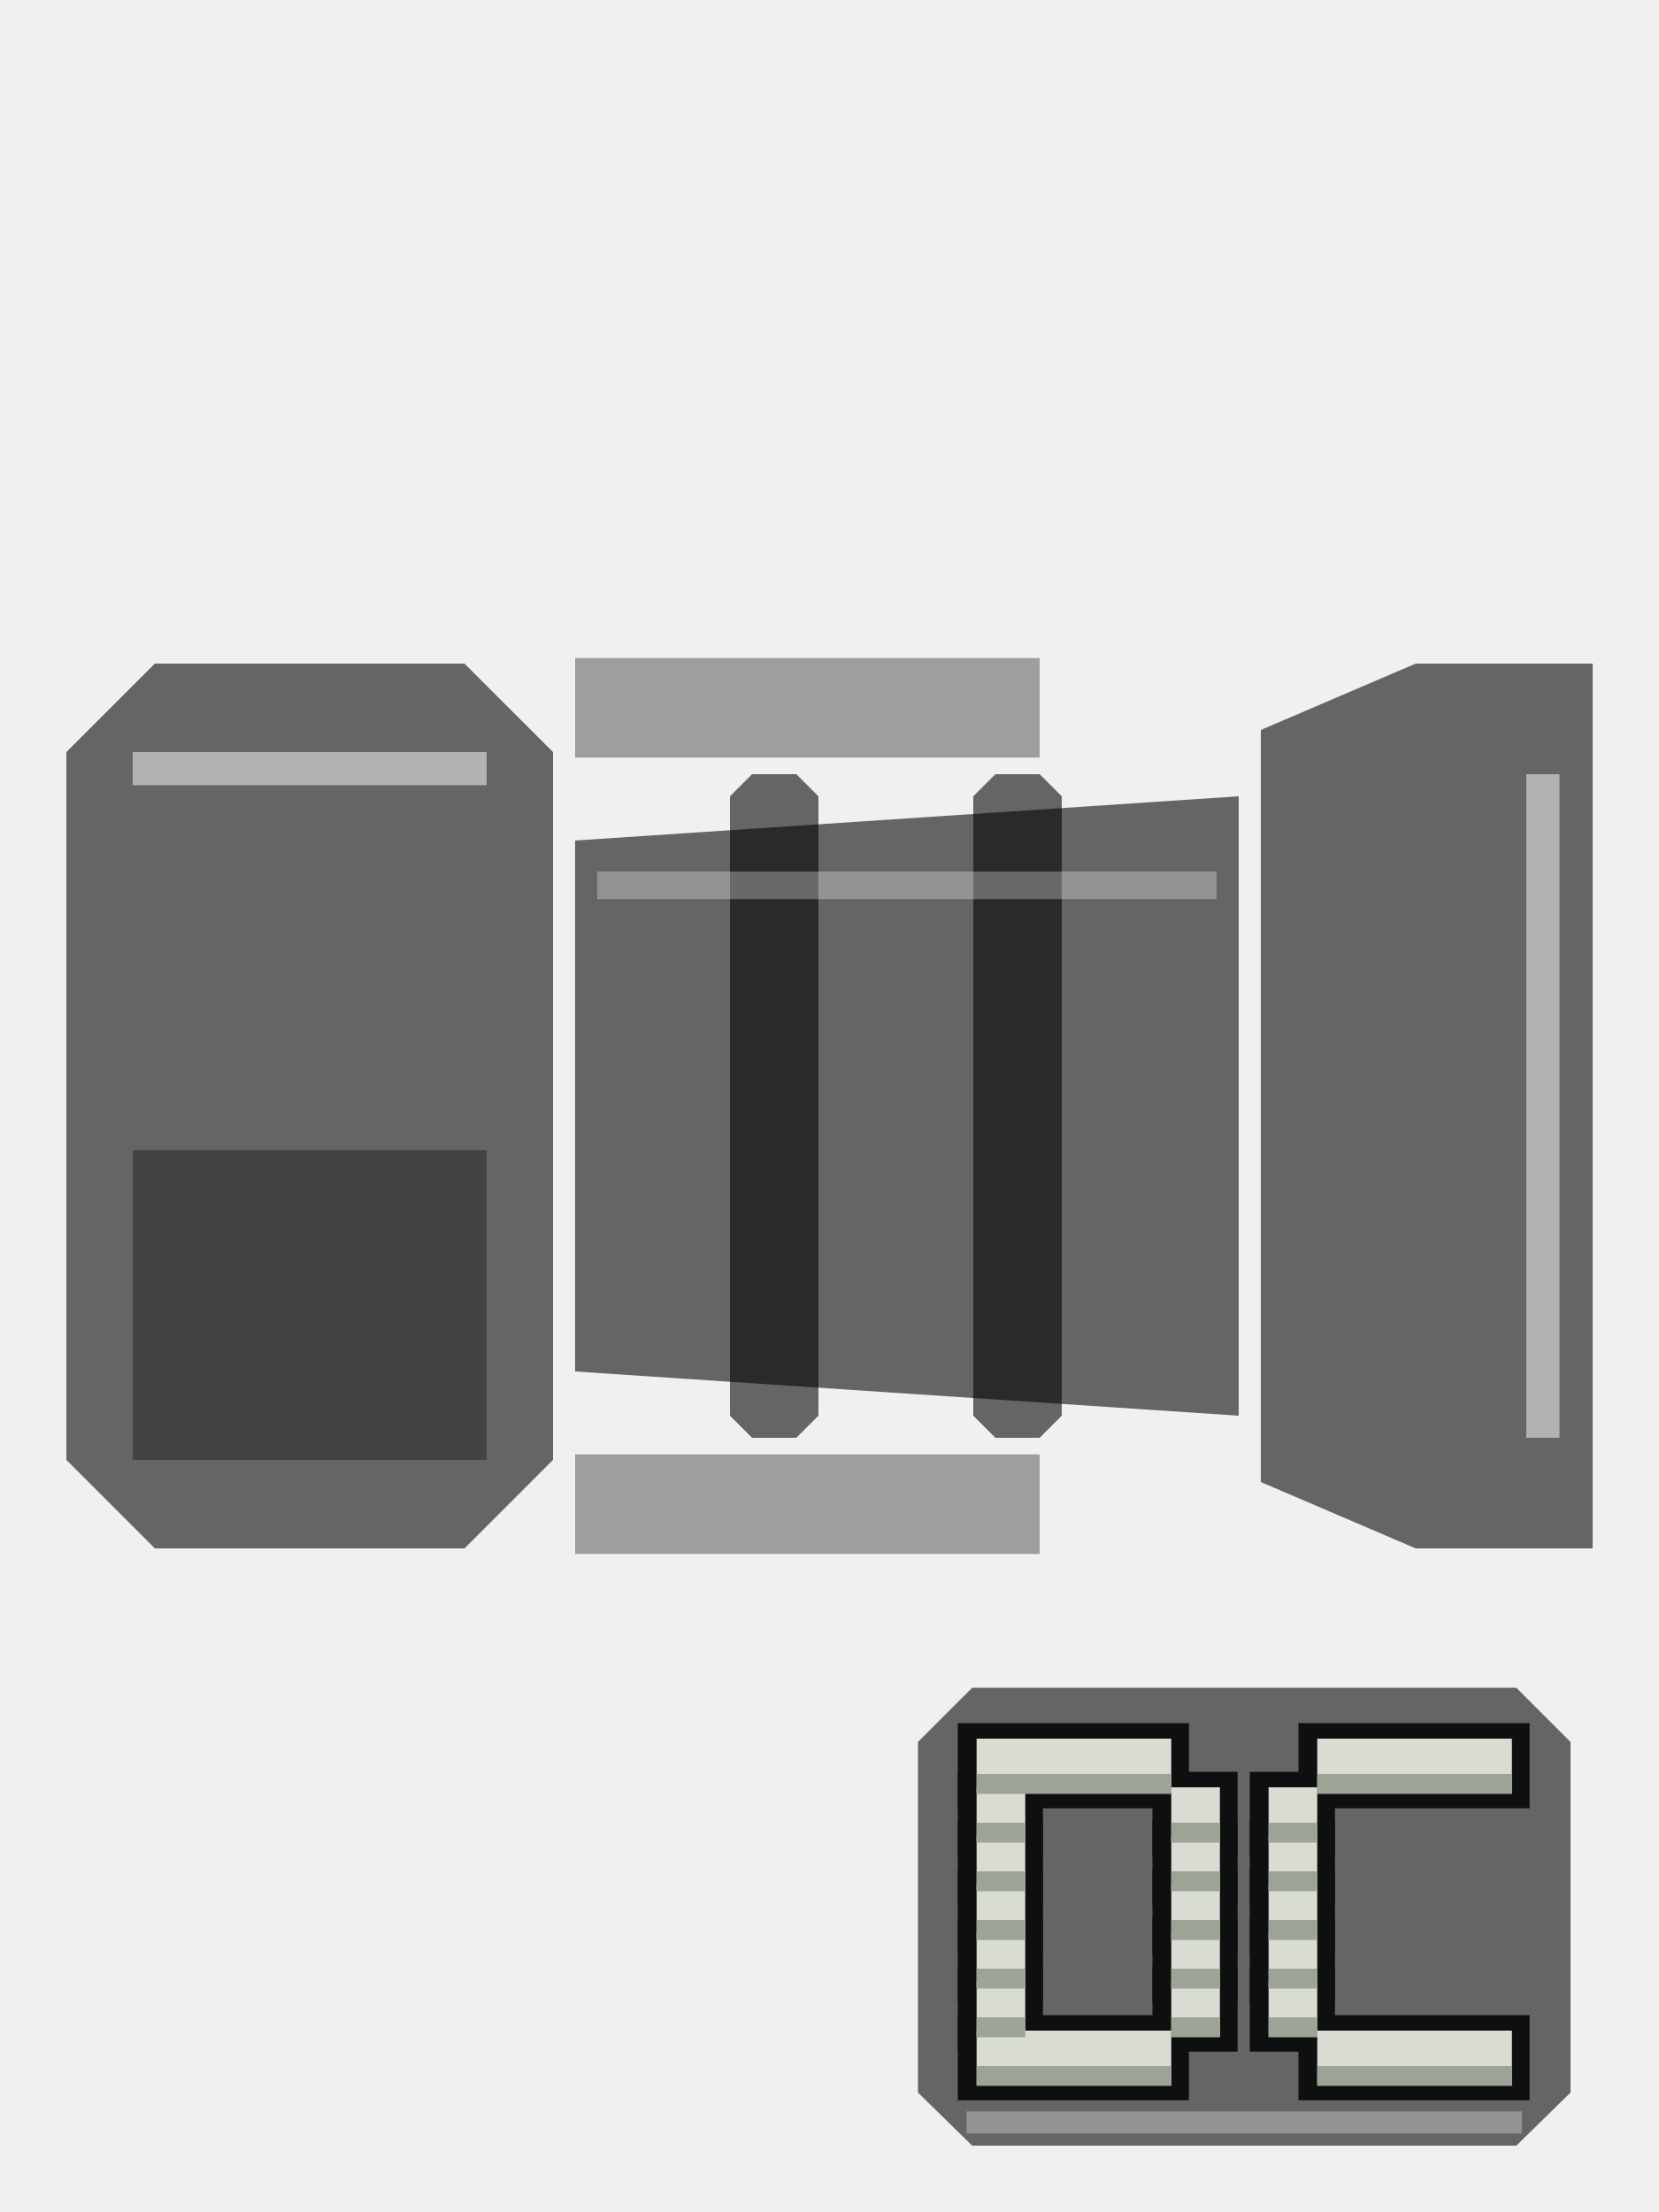
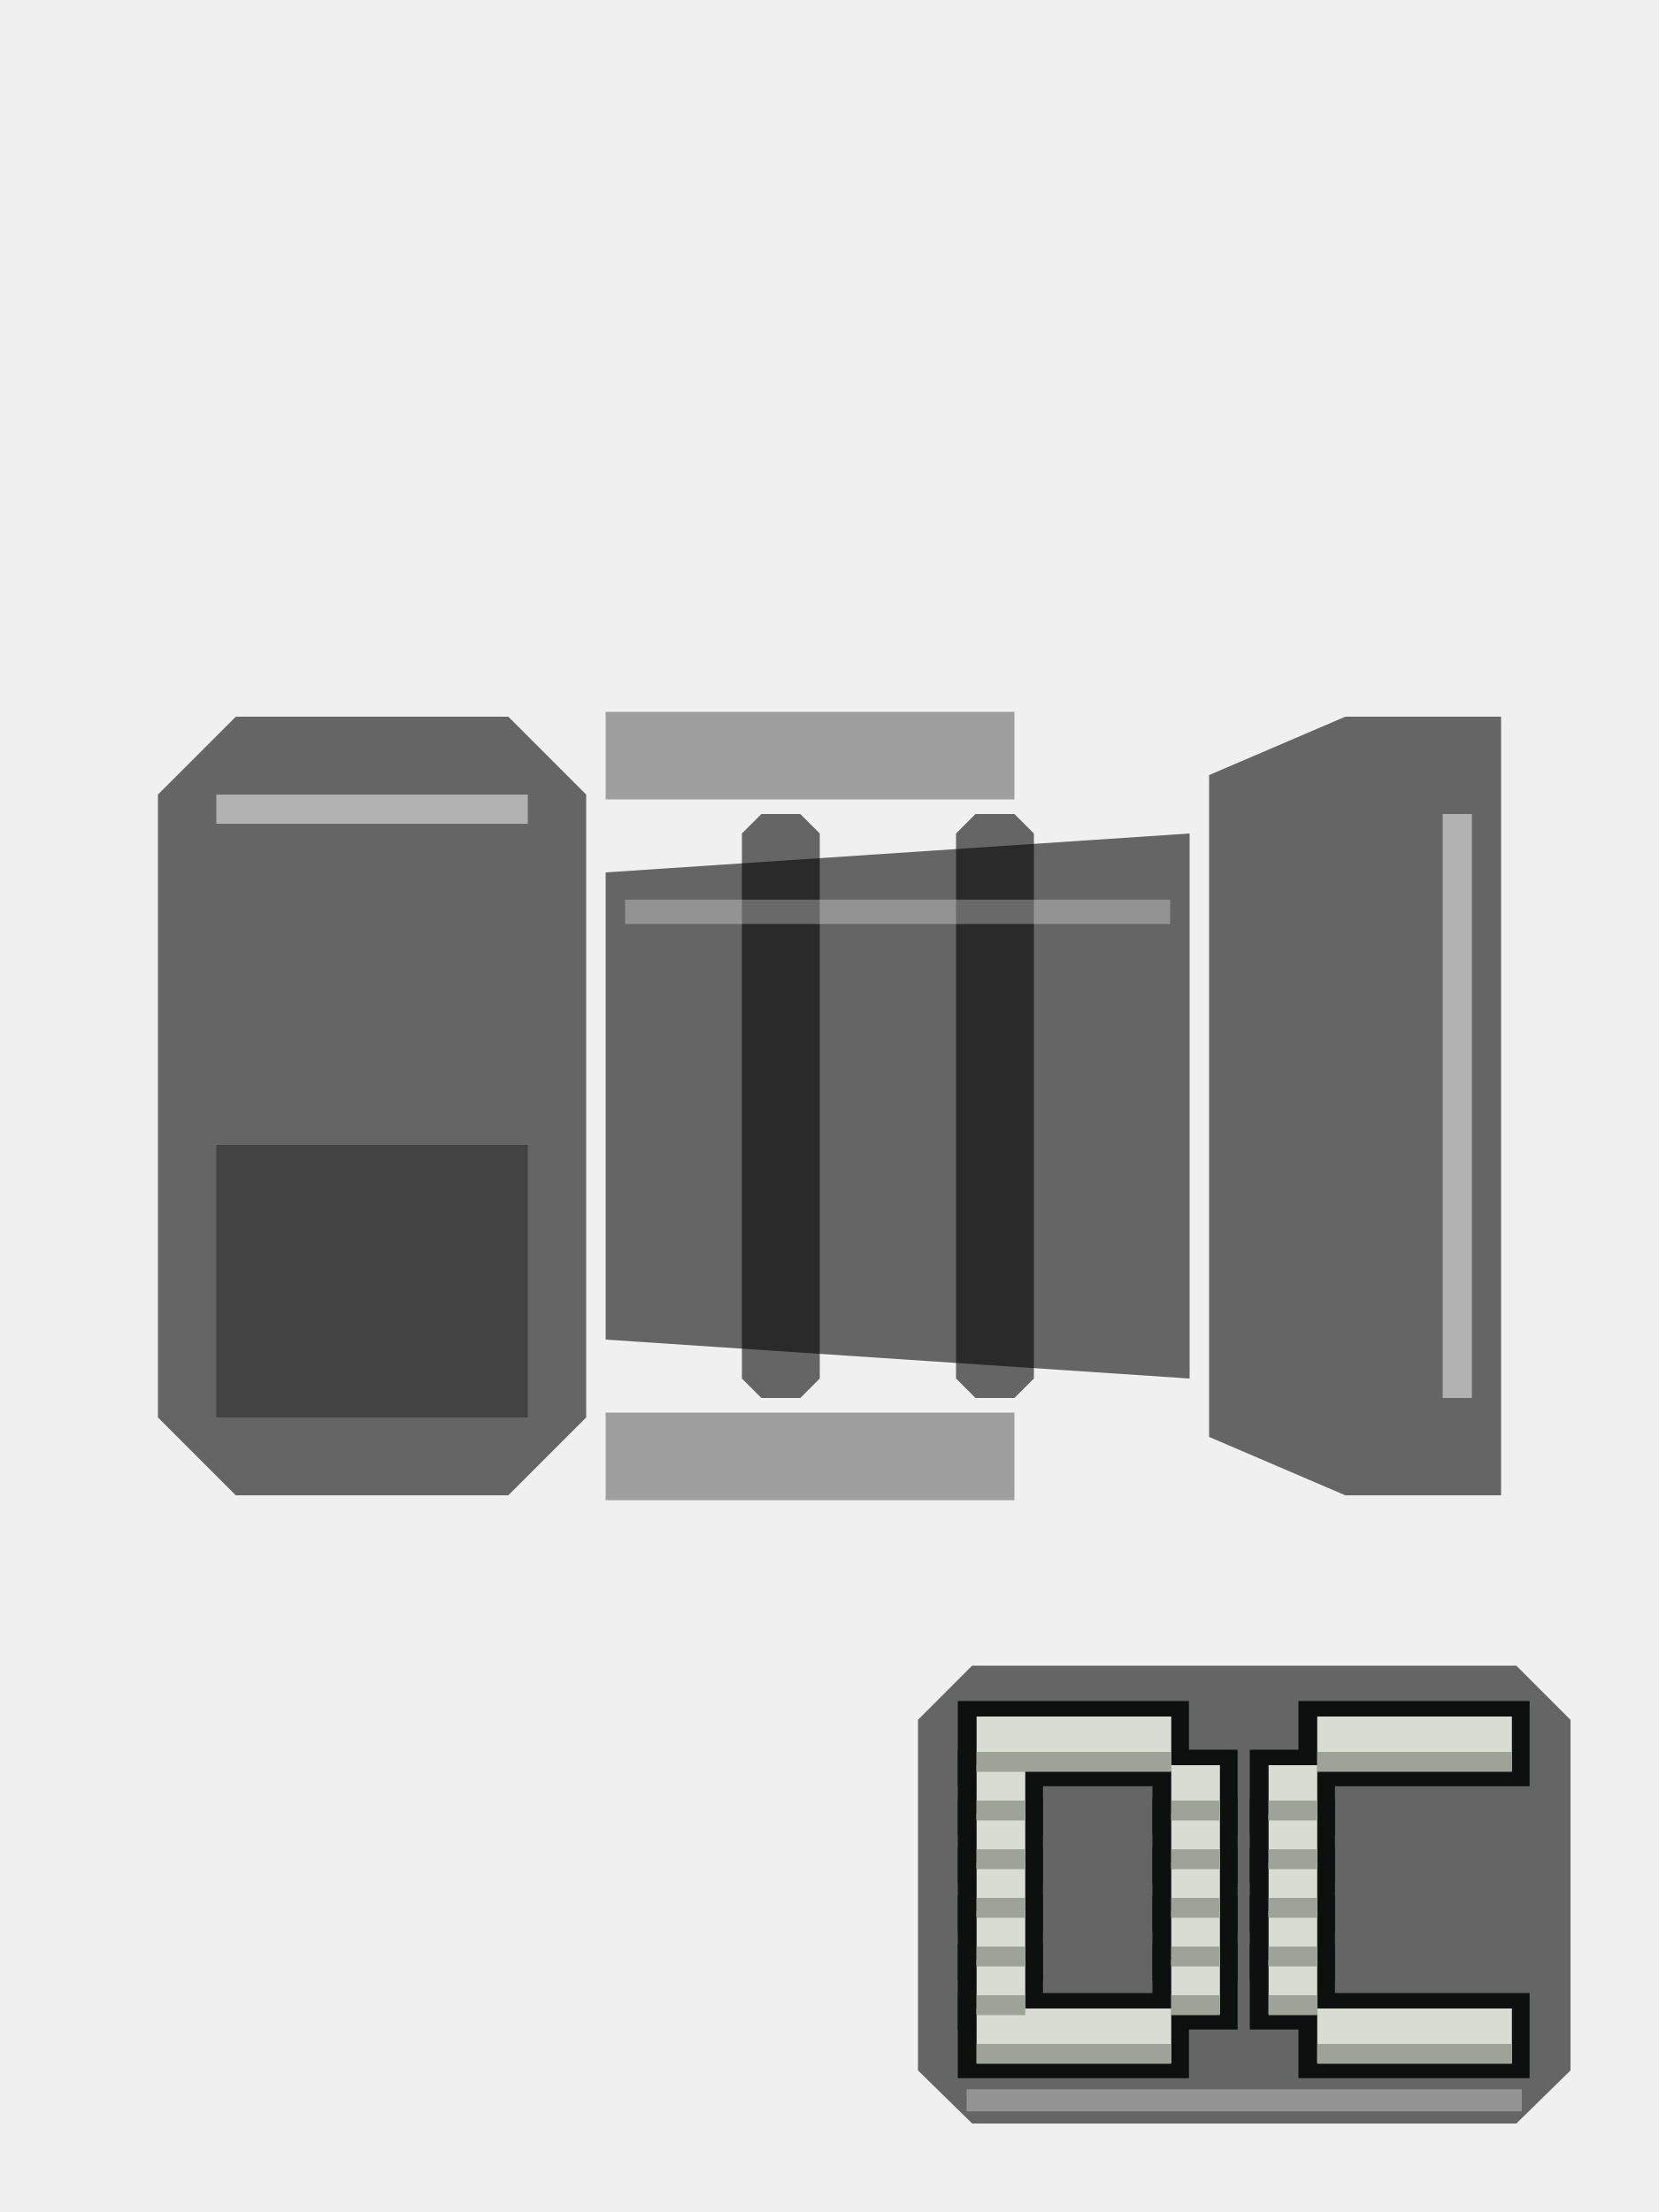
<svg xmlns="http://www.w3.org/2000/svg" viewBox="0 0 150 200">
-   <polygon points="14,60 42,60 50,68 50,132 42,140 14,140 6,132 6,68" fill="#000000" fill-opacity="0.58" />
-   <rect x="12" y="68" width="32" height="3" fill="#ffffff" fill-opacity="0.5" />
-   <rect x="12" y="104" width="32" height="28" fill="#000000" fill-opacity="0.34" />
-   <rect x="52" y="59.5" width="42" height="9" fill="#000000" fill-opacity="0.34" />
-   <rect x="52" y="131.5" width="42" height="9" fill="#000000" fill-opacity="0.34" />
-   <polygon points="52,76 112,72 112,128 52,124" fill="#000000" fill-opacity="0.58" />
-   <polygon points="68,70 72,70 74,72 74,128 72,130 68,130 66,128 66,72" fill="#000000" fill-opacity="0.58" />
-   <polygon points="90,70 94,70 96,72 96,128 94,130 90,130 88,128 88,72" fill="#000000" fill-opacity="0.58" />
-   <polygon points="114,66 128,60 144,60 144,140 128,140 114,134" fill="#000000" fill-opacity="0.58" />
-   <rect x="138" y="70" width="3" height="60" fill="#ffffff" fill-opacity="0.5" />
-   <rect x="54" y="78.8" width="56" height="2.5" fill="#ffffff" fill-opacity="0.3" />
-   <polygon points="87.9,152.6 137.1,152.6 142,157.5 142,189.2 137.1,194 87.9,194 83,189.2 83,157.5" fill="#000000" fill-opacity="0.58" />
-   <rect x="87.4" y="190.9" width="50.2" height="2" fill="#ffffff" fill-opacity="0.3" />
-   <rect x="86.6" y="155.8" width="20.9" height="7.7" fill="#0d100e" />
-   <rect x="86.6" y="160.2" width="7.7" height="7.7" fill="#0d100e" />
-   <rect x="104.2" y="160.2" width="7.7" height="7.7" fill="#0d100e" />
-   <rect x="86.6" y="164.6" width="7.7" height="7.7" fill="#0d100e" />
-   <rect x="104.2" y="164.6" width="7.7" height="7.7" fill="#0d100e" />
-   <rect x="86.6" y="169" width="7.7" height="7.7" fill="#0d100e" />
-   <rect x="104.2" y="169" width="7.7" height="7.7" fill="#0d100e" />
-   <rect x="86.6" y="173.4" width="7.7" height="7.7" fill="#0d100e" />
-   <rect x="104.2" y="173.4" width="7.7" height="7.7" fill="#0d100e" />
-   <rect x="86.6" y="177.8" width="7.7" height="7.7" fill="#0d100e" />
-   <rect x="104.2" y="177.8" width="7.7" height="7.7" fill="#0d100e" />
-   <rect x="86.6" y="182.2" width="20.9" height="7.7" fill="#0d100e" />
-   <rect x="117.4" y="155.8" width="20.9" height="7.7" fill="#0d100e" />
-   <rect x="113" y="160.2" width="7.7" height="7.7" fill="#0d100e" />
-   <rect x="113" y="164.6" width="7.7" height="7.7" fill="#0d100e" />
-   <rect x="113" y="169" width="7.7" height="7.7" fill="#0d100e" />
-   <rect x="113" y="173.4" width="7.7" height="7.7" fill="#0d100e" />
-   <rect x="113" y="177.8" width="7.7" height="7.7" fill="#0d100e" />
-   <rect x="117.4" y="182.2" width="20.9" height="7.7" fill="#0d100e" />
-   <rect x="88.3" y="157.2" width="17.6" height="4.9" fill="#d9dcd2" />
-   <rect x="88.3" y="161.6" width="4.4" height="4.9" fill="#d9dcd2" />
-   <rect x="105.9" y="161.6" width="4.4" height="4.9" fill="#d9dcd2" />
-   <rect x="88.3" y="166" width="4.4" height="4.9" fill="#d9dcd2" />
-   <rect x="105.9" y="166" width="4.4" height="4.9" fill="#d9dcd2" />
-   <rect x="88.3" y="170.4" width="4.4" height="4.9" fill="#d9dcd2" />
-   <rect x="105.9" y="170.4" width="4.4" height="4.9" fill="#d9dcd2" />
-   <rect x="88.3" y="174.8" width="4.4" height="4.9" fill="#d9dcd2" />
-   <rect x="105.9" y="174.8" width="4.4" height="4.9" fill="#d9dcd2" />
-   <rect x="88.3" y="179.2" width="4.4" height="4.9" fill="#d9dcd2" />
-   <rect x="105.9" y="179.2" width="4.4" height="4.9" fill="#d9dcd2" />
-   <rect x="88.3" y="183.6" width="17.6" height="4.9" fill="#d9dcd2" />
-   <rect x="119.1" y="157.2" width="17.6" height="4.9" fill="#d9dcd2" />
-   <rect x="114.7" y="161.6" width="4.4" height="4.9" fill="#d9dcd2" />
-   <rect x="114.7" y="166" width="4.4" height="4.9" fill="#d9dcd2" />
-   <rect x="114.7" y="170.4" width="4.4" height="4.9" fill="#d9dcd2" />
-   <rect x="114.7" y="174.8" width="4.4" height="4.9" fill="#d9dcd2" />
-   <rect x="114.7" y="179.2" width="4.4" height="4.9" fill="#d9dcd2" />
-   <rect x="119.1" y="183.6" width="17.6" height="4.9" fill="#d9dcd2" />
-   <rect x="88.3" y="160.4" width="17.6" height="1.8" fill="#9ea397" />
-   <rect x="88.3" y="164.8" width="4.4" height="1.8" fill="#9ea397" />
-   <rect x="105.9" y="164.8" width="4.4" height="1.8" fill="#9ea397" />
-   <rect x="88.3" y="169.2" width="4.4" height="1.8" fill="#9ea397" />
-   <rect x="105.9" y="169.2" width="4.4" height="1.8" fill="#9ea397" />
-   <rect x="88.3" y="173.6" width="4.4" height="1.8" fill="#9ea397" />
-   <rect x="105.9" y="173.6" width="4.4" height="1.8" fill="#9ea397" />
-   <rect x="88.3" y="178" width="4.4" height="1.8" fill="#9ea397" />
-   <rect x="105.9" y="178" width="4.4" height="1.8" fill="#9ea397" />
-   <rect x="88.3" y="182.4" width="4.4" height="1.8" fill="#9ea397" />
-   <rect x="105.9" y="182.4" width="4.4" height="1.8" fill="#9ea397" />
-   <rect x="88.3" y="186.8" width="17.6" height="1.8" fill="#9ea397" />
-   <rect x="119.1" y="160.4" width="17.6" height="1.8" fill="#9ea397" />
-   <rect x="114.7" y="164.8" width="4.4" height="1.8" fill="#9ea397" />
-   <rect x="114.7" y="169.2" width="4.4" height="1.8" fill="#9ea397" />
-   <rect x="114.7" y="173.6" width="4.4" height="1.8" fill="#9ea397" />
-   <rect x="114.7" y="178" width="4.4" height="1.8" fill="#9ea397" />
-   <rect x="114.7" y="182.4" width="4.4" height="1.8" fill="#9ea397" />
-   <rect x="119.1" y="186.8" width="17.6" height="1.8" fill="#9ea397" />
+   <g transform="translate(9 12) scale(0.88)">
+     <polygon points="14,60 42,60 50,68 50,132 42,140 14,140 6,132 6,68" fill="#000000" fill-opacity="0.58" />
+     <rect x="12" y="68" width="32" height="3" fill="#ffffff" fill-opacity="0.5" />
+     <rect x="12" y="104" width="32" height="28" fill="#000000" fill-opacity="0.34" />
+     <rect x="52" y="59.5" width="42" height="9" fill="#000000" fill-opacity="0.34" />
+     <rect x="52" y="131.5" width="42" height="9" fill="#000000" fill-opacity="0.34" />
+     <polygon points="52,76 112,72 112,128 52,124" fill="#000000" fill-opacity="0.58" />
+     <polygon points="68,70 72,70 74,72 74,128 72,130 68,130 66,128 66,72" fill="#000000" fill-opacity="0.58" />
+     <polygon points="90,70 94,70 96,72 96,128 94,130 90,130 88,128 88,72" fill="#000000" fill-opacity="0.58" />
+     <polygon points="114,66 128,60 144,60 144,140 128,140 114,134" fill="#000000" fill-opacity="0.58" />
+     <rect x="138" y="70" width="3" height="60" fill="#ffffff" fill-opacity="0.5" />
+     <rect x="54" y="78.8" width="56" height="2.5" fill="#ffffff" fill-opacity="0.3" />
+   </g>
+   <polygon points="87.9,150.6 137.1,150.6 142,155.5 142,187.2 137.1,192 87.9,192 83,187.2 83,155.5" fill="#000000" fill-opacity="0.58" />
+   <rect x="87.4" y="188.9" width="50.2" height="2" fill="#ffffff" fill-opacity="0.3" />
+   <rect x="86.6" y="153.8" width="20.9" height="7.7" fill="#0d100e" />
+   <rect x="86.6" y="158.2" width="7.7" height="7.7" fill="#0d100e" />
+   <rect x="104.2" y="158.2" width="7.7" height="7.7" fill="#0d100e" />
+   <rect x="86.6" y="162.6" width="7.7" height="7.7" fill="#0d100e" />
+   <rect x="104.2" y="162.6" width="7.7" height="7.7" fill="#0d100e" />
+   <rect x="86.6" y="167" width="7.7" height="7.7" fill="#0d100e" />
+   <rect x="104.2" y="167" width="7.7" height="7.7" fill="#0d100e" />
+   <rect x="86.6" y="171.4" width="7.7" height="7.7" fill="#0d100e" />
+   <rect x="104.2" y="171.4" width="7.7" height="7.7" fill="#0d100e" />
+   <rect x="86.6" y="175.8" width="7.7" height="7.7" fill="#0d100e" />
+   <rect x="104.2" y="175.8" width="7.7" height="7.7" fill="#0d100e" />
+   <rect x="86.6" y="180.2" width="20.9" height="7.7" fill="#0d100e" />
+   <rect x="117.4" y="153.8" width="20.9" height="7.7" fill="#0d100e" />
+   <rect x="113" y="158.2" width="7.7" height="7.7" fill="#0d100e" />
+   <rect x="113" y="162.6" width="7.7" height="7.7" fill="#0d100e" />
+   <rect x="113" y="167" width="7.7" height="7.7" fill="#0d100e" />
+   <rect x="113" y="171.4" width="7.7" height="7.7" fill="#0d100e" />
+   <rect x="113" y="175.8" width="7.7" height="7.7" fill="#0d100e" />
+   <rect x="117.4" y="180.2" width="20.9" height="7.7" fill="#0d100e" />
+   <rect x="88.3" y="155.2" width="17.6" height="4.9" fill="#d9dcd2" />
+   <rect x="88.3" y="159.6" width="4.4" height="4.9" fill="#d9dcd2" />
+   <rect x="105.9" y="159.6" width="4.4" height="4.9" fill="#d9dcd2" />
+   <rect x="88.3" y="164" width="4.4" height="4.9" fill="#d9dcd2" />
+   <rect x="105.9" y="164" width="4.4" height="4.9" fill="#d9dcd2" />
+   <rect x="88.3" y="168.4" width="4.4" height="4.9" fill="#d9dcd2" />
+   <rect x="105.9" y="168.4" width="4.4" height="4.9" fill="#d9dcd2" />
+   <rect x="88.3" y="172.8" width="4.4" height="4.9" fill="#d9dcd2" />
+   <rect x="105.9" y="172.8" width="4.4" height="4.9" fill="#d9dcd2" />
+   <rect x="88.3" y="177.2" width="4.4" height="4.9" fill="#d9dcd2" />
+   <rect x="105.9" y="177.2" width="4.4" height="4.9" fill="#d9dcd2" />
+   <rect x="88.3" y="181.6" width="17.6" height="4.9" fill="#d9dcd2" />
+   <rect x="119.1" y="155.2" width="17.6" height="4.9" fill="#d9dcd2" />
+   <rect x="114.7" y="159.6" width="4.4" height="4.9" fill="#d9dcd2" />
+   <rect x="114.7" y="164" width="4.4" height="4.9" fill="#d9dcd2" />
+   <rect x="114.7" y="168.4" width="4.4" height="4.9" fill="#d9dcd2" />
+   <rect x="114.7" y="172.8" width="4.4" height="4.9" fill="#d9dcd2" />
+   <rect x="114.7" y="177.2" width="4.4" height="4.9" fill="#d9dcd2" />
+   <rect x="119.1" y="181.6" width="17.6" height="4.9" fill="#d9dcd2" />
+   <rect x="88.3" y="158.4" width="17.6" height="1.8" fill="#9ea397" />
+   <rect x="88.3" y="162.8" width="4.4" height="1.8" fill="#9ea397" />
+   <rect x="105.9" y="162.8" width="4.4" height="1.8" fill="#9ea397" />
+   <rect x="88.3" y="167.2" width="4.4" height="1.8" fill="#9ea397" />
+   <rect x="105.9" y="167.2" width="4.4" height="1.8" fill="#9ea397" />
+   <rect x="88.3" y="171.6" width="4.4" height="1.8" fill="#9ea397" />
+   <rect x="105.9" y="171.6" width="4.4" height="1.8" fill="#9ea397" />
+   <rect x="88.3" y="176" width="4.4" height="1.8" fill="#9ea397" />
+   <rect x="105.9" y="176" width="4.4" height="1.8" fill="#9ea397" />
+   <rect x="88.3" y="180.4" width="4.4" height="1.8" fill="#9ea397" />
+   <rect x="105.9" y="180.4" width="4.4" height="1.8" fill="#9ea397" />
+   <rect x="88.3" y="184.8" width="17.6" height="1.8" fill="#9ea397" />
+   <rect x="119.1" y="158.4" width="17.6" height="1.8" fill="#9ea397" />
+   <rect x="114.7" y="162.8" width="4.4" height="1.8" fill="#9ea397" />
+   <rect x="114.7" y="167.2" width="4.4" height="1.8" fill="#9ea397" />
+   <rect x="114.7" y="171.6" width="4.4" height="1.8" fill="#9ea397" />
+   <rect x="114.7" y="176" width="4.4" height="1.8" fill="#9ea397" />
+   <rect x="114.7" y="180.4" width="4.4" height="1.8" fill="#9ea397" />
+   <rect x="119.1" y="184.8" width="17.6" height="1.8" fill="#9ea397" />
</svg>
